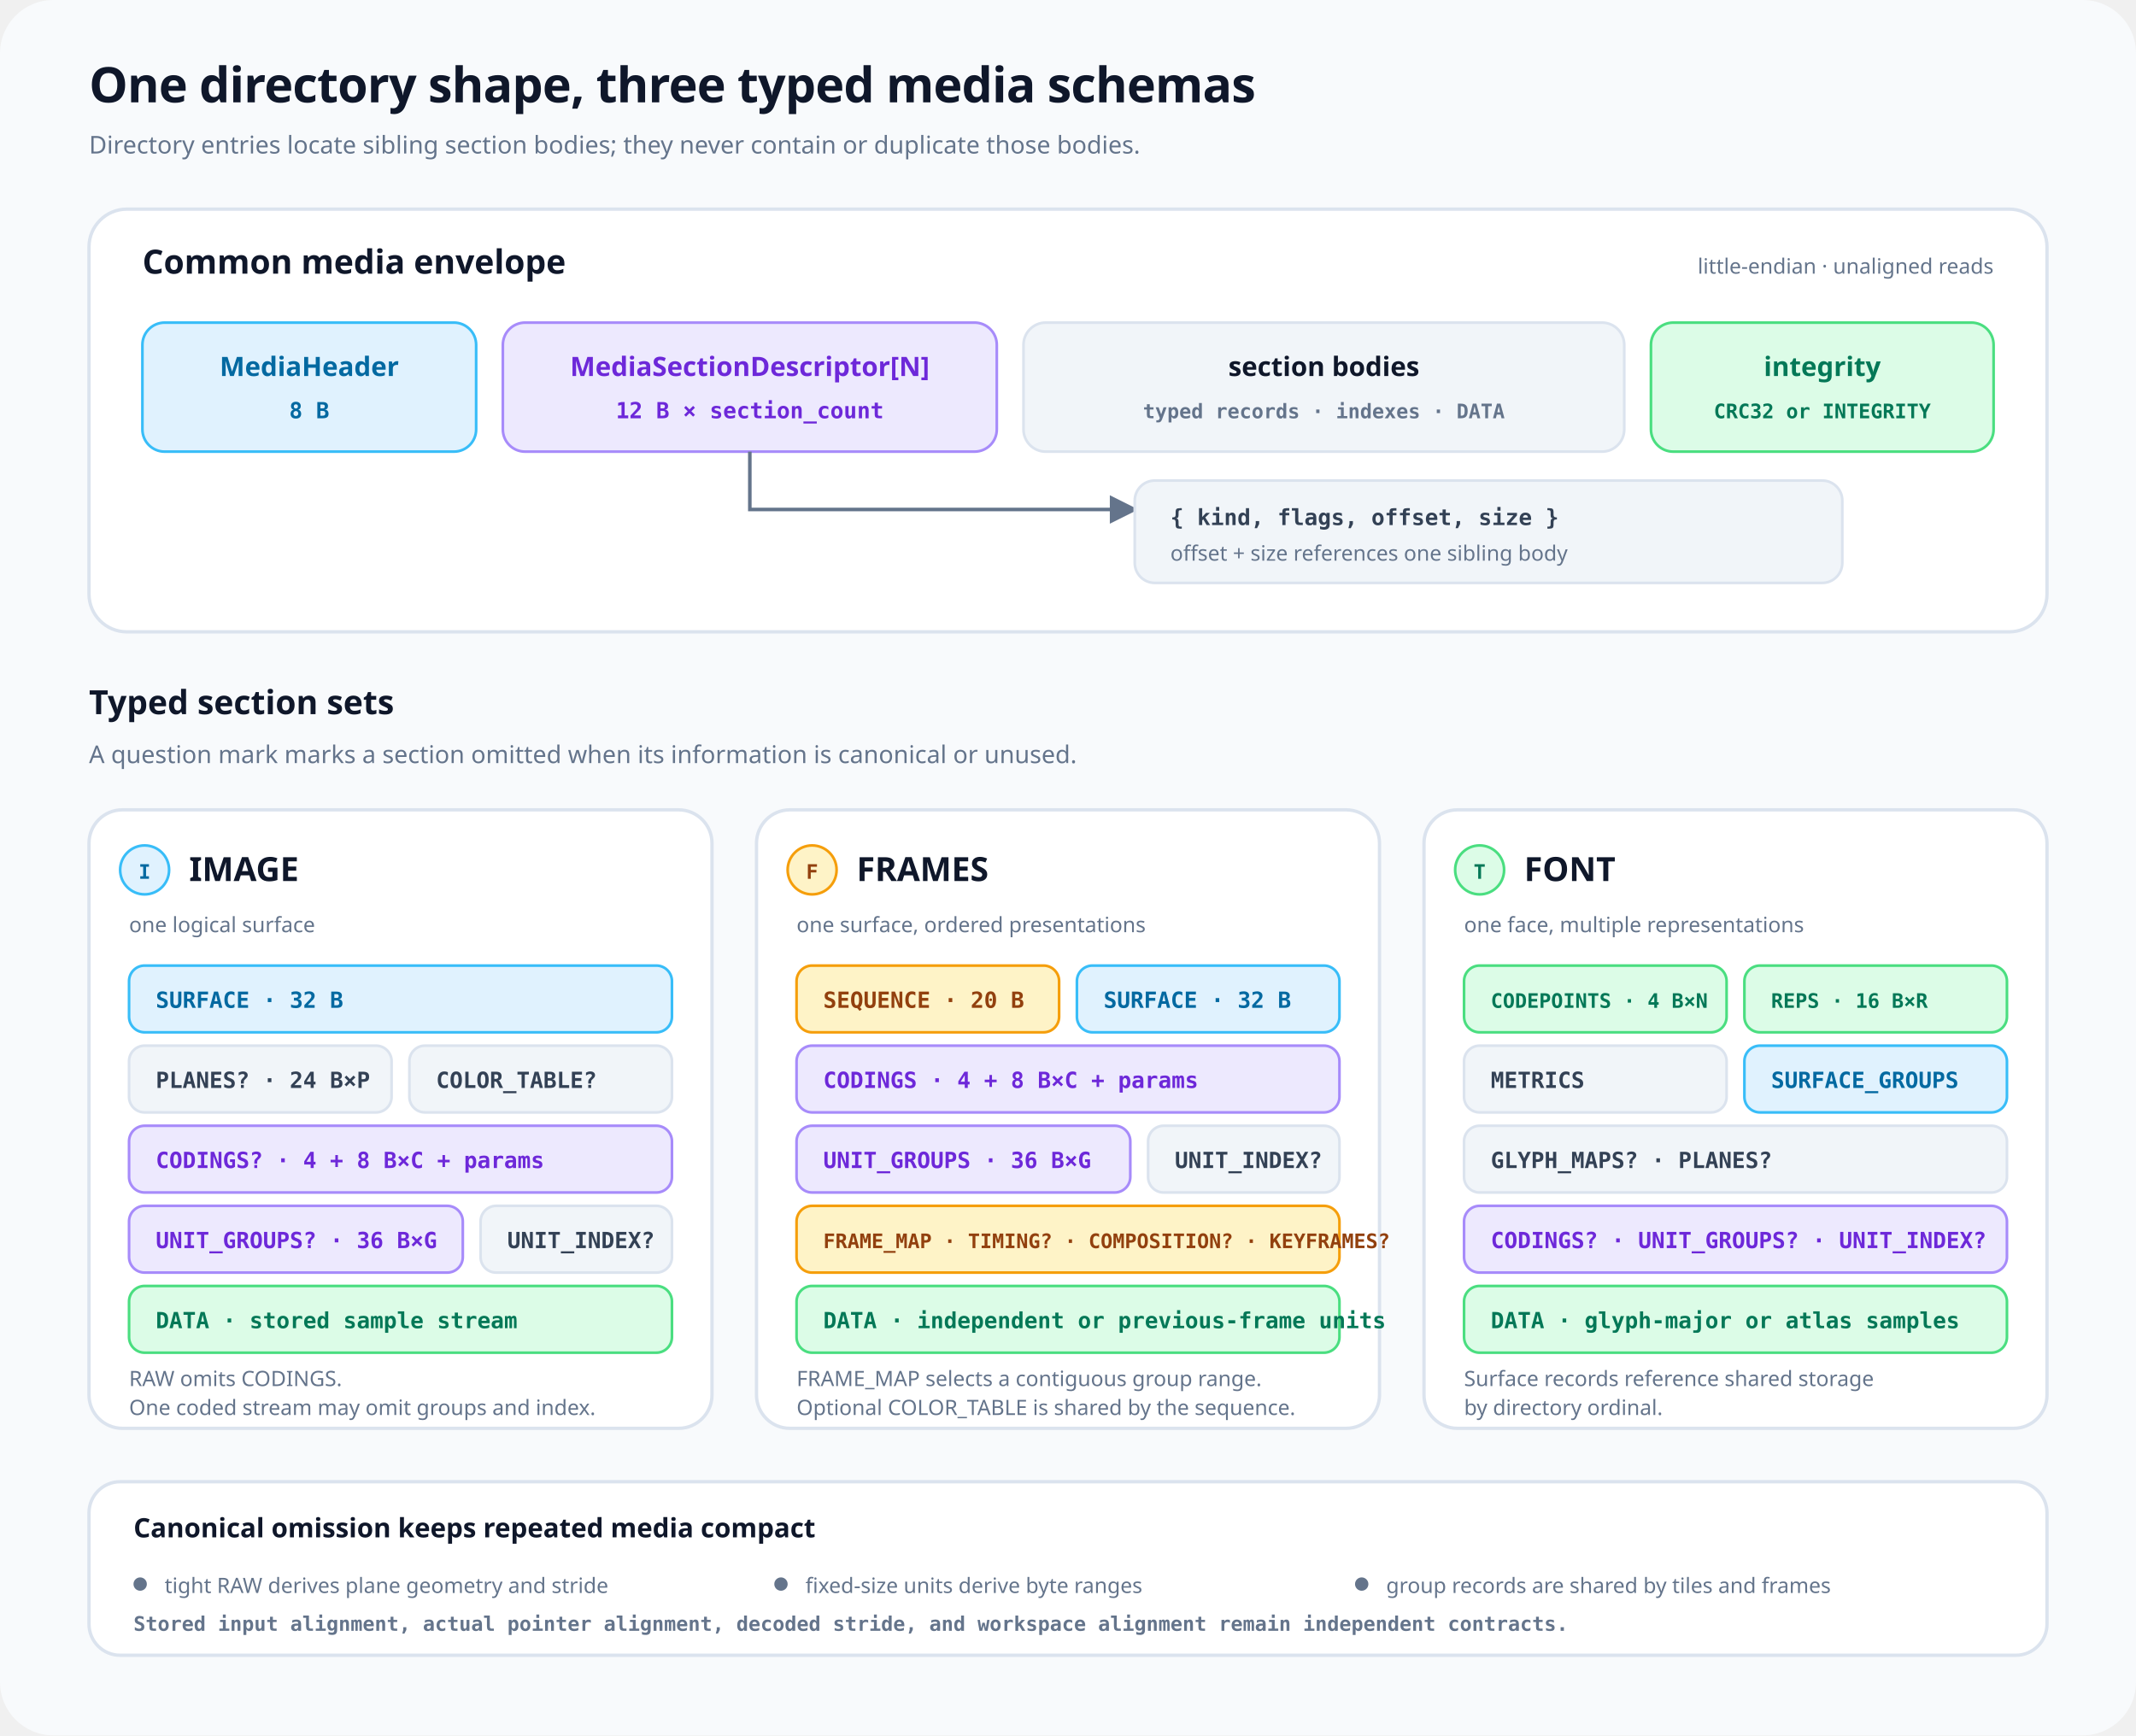
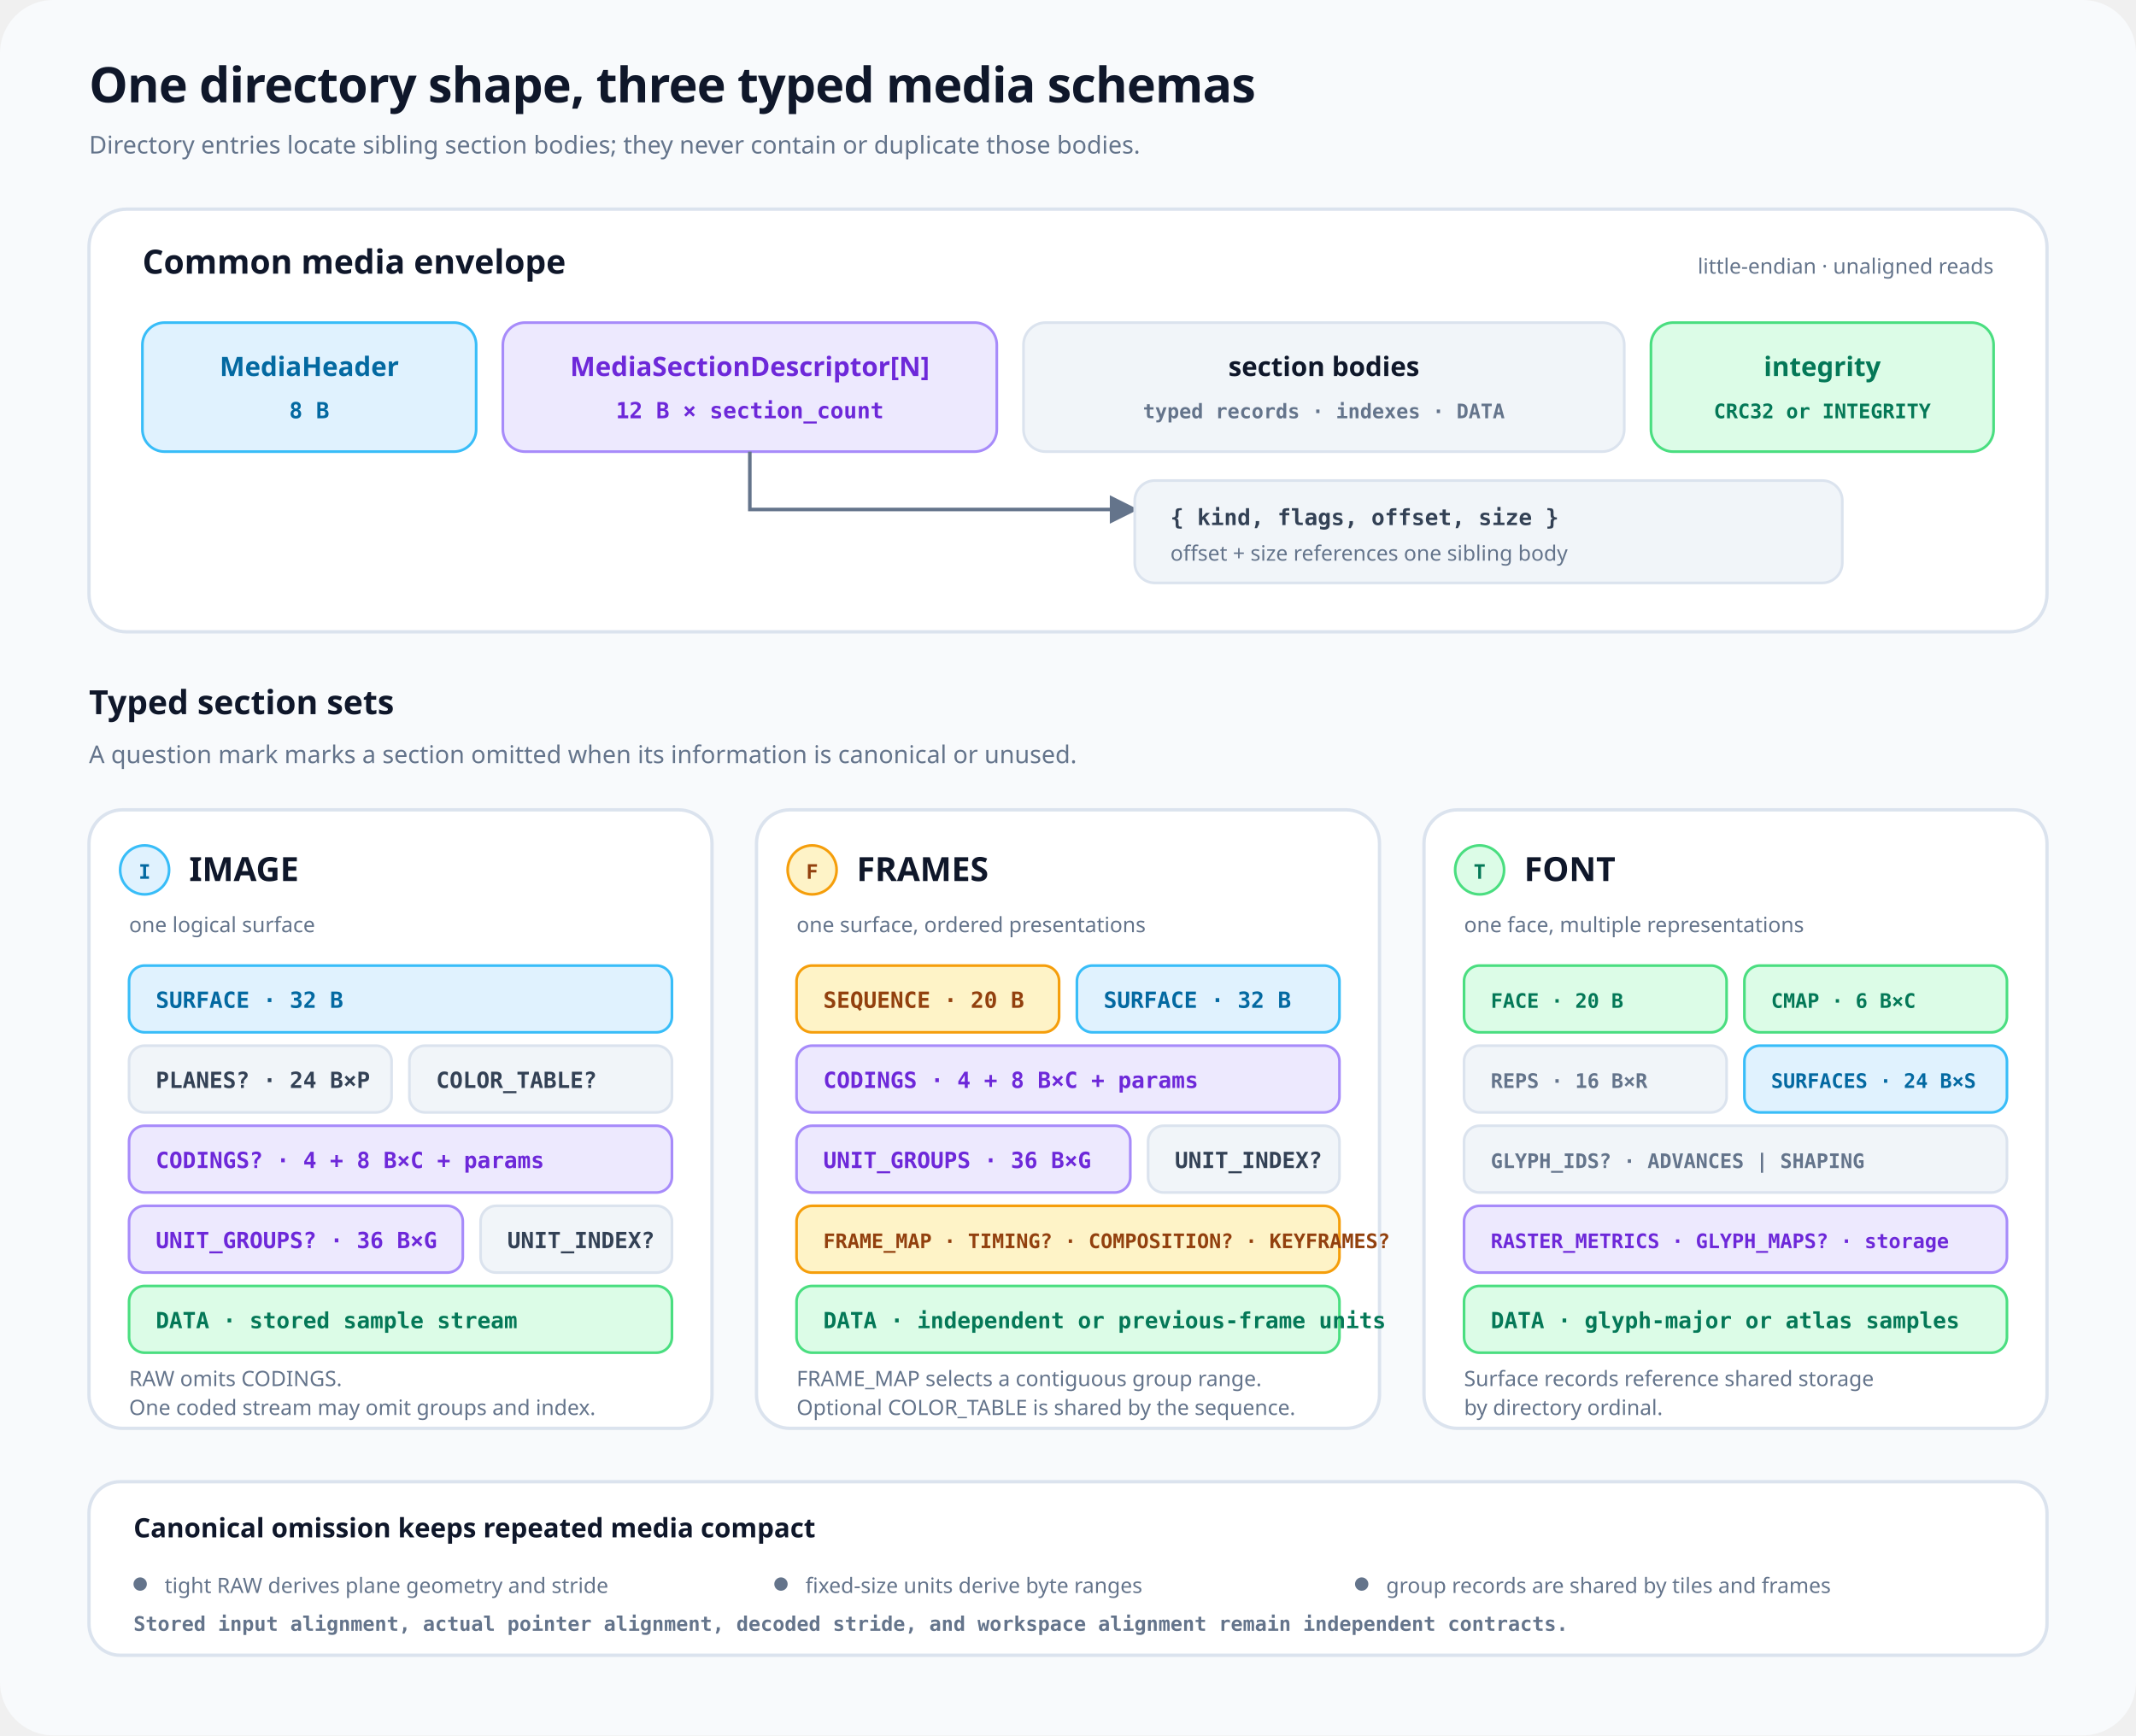
<svg xmlns="http://www.w3.org/2000/svg" width="960" height="780" viewBox="0 0 960 780" role="img" aria-labelledby="title desc">
  <defs>
    <marker id="arrow" markerWidth="8" markerHeight="8" refX="7" refY="4" orient="auto">
      <path d="M0 0L8 4L0 8Z" class="arrow-head" />
    </marker>
    <style>
      .bg{fill:#f8fafc}.panel{fill:#fff;stroke:#dbe3ee;stroke-width:1.5}.soft{fill:#f1f5f9;stroke:#dbe3ee;stroke-width:1.2}.title{fill:#0f172a;font:750 22px system-ui,sans-serif;letter-spacing:-.3px}.section-title{fill:#0f172a;font:730 15px system-ui,sans-serif}.head{fill:#0f172a;font:700 12px system-ui,sans-serif}.body{fill:#64748b;font:11px system-ui,sans-serif}.small{fill:#64748b;font:9.5px system-ui,sans-serif}.mono{fill:#334155;font:650 10px ui-monospace,SFMono-Regular,Menlo,monospace}.mono-small{fill:#64748b;font:650 9px ui-monospace,SFMono-Regular,Menlo,monospace}.wire{fill:none;stroke:#64748b;stroke-width:1.6;marker-end:url(#arrow)}.guide{fill:none;stroke:#94a3b8;stroke-width:1.2;stroke-dasharray:3 4}.arrow-head{fill:#64748b}.blue{fill:#e0f2fe;stroke:#38bdf8}.blue-text{fill:#0369a1}.violet{fill:#ede9fe;stroke:#a78bfa}.violet-text{fill:#6d28d9}.green{fill:#dcfce7;stroke:#4ade80}.green-text{fill:#047857}.amber{fill:#fef3c7;stroke:#f59e0b}.amber-text{fill:#92400e}.red{fill:#fee2e2;stroke:#f87171}.red-text{fill:#b91c1c}.record{stroke-width:1.2}.badge{font:750 9px ui-monospace,SFMono-Regular,Menlo,monospace}.stripe{fill:url(#stripe);stroke:#94a3b8}.bracket{fill:none;stroke:#94a3b8;stroke-width:1.4}.dot{fill:#64748b}
      @media(prefers-color-scheme:dark){.bg{fill:#0b1120}.panel{fill:#111827;stroke:#334155}.soft{fill:#0f172a;stroke:#334155}.title,.section-title,.head{fill:#f8fafc}.body,.small,.mono-small{fill:#94a3b8}.mono{fill:#cbd5e1}.blue{fill:#0c4a6e;stroke:#0284c7}.blue-text{fill:#bae6fd}.violet{fill:#2e1065;stroke:#7c3aed}.violet-text{fill:#ddd6fe}.green{fill:#064e3b;stroke:#059669}.green-text{fill:#bbf7d0}.amber{fill:#78350f;stroke:#d97706}.amber-text{fill:#fde68a}.red{fill:#7f1d1d;stroke:#dc2626}.red-text{fill:#fecaca}.wire{stroke:#94a3b8}.guide,.bracket{stroke:#64748b}.arrow-head,.dot{fill:#94a3b8}}
    </style>
    <pattern id="stripe" width="8" height="8" patternUnits="userSpaceOnUse" patternTransform="rotate(45)">
      <rect width="8" height="8" fill="#e2e8f0" />
      <rect width="3" height="8" fill="#cbd5e1" />
    </pattern>
  </defs>
  <rect class="bg" width="960" height="780" rx="24" />
  <text class="title" x="40" y="46">One directory shape, three typed media schemas</text>
  <text class="body" x="40" y="69">Directory entries locate sibling section bodies; they never contain or duplicate those bodies.</text>
  <g data-audit-boundary="common-envelope">
    <rect class="panel" x="40" y="94" width="880" height="190" rx="17" />
    <text class="section-title" x="64" y="123">Common media envelope</text>
    <text class="small" x="896" y="123" text-anchor="end">little-endian · unaligned reads</text>
    <rect class="blue record" x="64" y="145" width="150" height="58" rx="10" />
    <text class="head blue-text" x="139" y="169" text-anchor="middle">MediaHeader</text>
    <text class="mono blue-text" x="139" y="188" text-anchor="middle">8 B</text>
    <rect class="violet record" x="226" y="145" width="222" height="58" rx="10" />
    <text class="head violet-text" x="337" y="169" text-anchor="middle">MediaSectionDescriptor[N]</text>
    <text class="mono violet-text" x="337" y="188" text-anchor="middle">12 B × section_count</text>
    <rect class="soft record" x="460" y="145" width="270" height="58" rx="10" />
    <text class="head" x="595" y="169" text-anchor="middle">section bodies</text>
    <text class="mono-small" x="595" y="188" text-anchor="middle">typed records · indexes · DATA</text>
    <rect class="green record" x="742" y="145" width="154" height="58" rx="10" />
    <text class="head green-text" x="819" y="169" text-anchor="middle">integrity</text>
    <text class="mono-small green-text" x="819" y="188" text-anchor="middle">CRC32 or INTEGRITY</text>
    <path class="wire" d="M337 203V229H510" />
    <rect class="soft" x="510" y="216" width="318" height="46" rx="9" />
    <text class="mono" x="526" y="236">{ kind, flags, offset, size }</text>
    <text class="small" x="526" y="252">offset + size references one sibling body</text>
  </g>
  <text class="section-title" x="40" y="321">Typed section sets</text>
  <text class="body" x="40" y="343">A question mark marks a section omitted when its information is canonical or unused.</text>
  <g transform="translate(40 364)" data-audit-boundary="typed-layouts">
    <g>
      <rect class="panel" width="280" height="278" rx="15" />
      <circle cx="25" cy="27" r="11" class="blue record" />
      <text class="badge blue-text" x="25" y="31" text-anchor="middle">I</text>
      <text class="section-title" x="45" y="32">IMAGE</text>
      <text class="small" x="18" y="55">one logical surface</text>
      <rect class="blue record" x="18" y="70" width="244" height="30" rx="7" />
      <text class="mono blue-text" x="30" y="89">SURFACE · 32 B</text>
      <rect class="soft record" x="18" y="106" width="118" height="30" rx="7" />
      <text class="mono" x="30" y="125">PLANES? · 24 B×P</text>
      <rect class="soft record" x="144" y="106" width="118" height="30" rx="7" />
      <text class="mono" x="156" y="125">COLOR_TABLE?</text>
      <rect class="violet record" x="18" y="142" width="244" height="30" rx="7" />
      <text class="mono violet-text" x="30" y="161">CODINGS? · 4 + 8 B×C + params</text>
      <rect class="violet record" x="18" y="178" width="150" height="30" rx="7" />
      <text class="mono violet-text" x="30" y="197">UNIT_GROUPS? · 36 B×G</text>
      <rect class="soft record" x="176" y="178" width="86" height="30" rx="7" />
      <text class="mono" x="188" y="197">UNIT_INDEX?</text>
      <rect class="green record" x="18" y="214" width="244" height="30" rx="7" />
      <text class="mono green-text" x="30" y="233">DATA · stored sample stream</text>
      <text class="small" x="18" y="259">RAW omits CODINGS.</text>
      <text class="small" x="18" y="272">One coded stream may omit groups and index.</text>
    </g>
    <g transform="translate(300)">
      <rect class="panel" width="280" height="278" rx="15" />
      <circle cx="25" cy="27" r="11" class="amber record" />
      <text class="badge amber-text" x="25" y="31" text-anchor="middle">F</text>
      <text class="section-title" x="45" y="32">FRAMES</text>
      <text class="small" x="18" y="55">one surface, ordered presentations</text>
      <rect class="amber record" x="18" y="70" width="118" height="30" rx="7" />
      <text class="mono amber-text" x="30" y="89">SEQUENCE · 20 B</text>
      <rect class="blue record" x="144" y="70" width="118" height="30" rx="7" />
      <text class="mono blue-text" x="156" y="89">SURFACE · 32 B</text>
      <rect class="violet record" x="18" y="106" width="244" height="30" rx="7" />
      <text class="mono violet-text" x="30" y="125">CODINGS · 4 + 8 B×C + params</text>
      <rect class="violet record" x="18" y="142" width="150" height="30" rx="7" />
      <text class="mono violet-text" x="30" y="161">UNIT_GROUPS · 36 B×G</text>
      <rect class="soft record" x="176" y="142" width="86" height="30" rx="7" />
      <text class="mono" x="188" y="161">UNIT_INDEX?</text>
      <rect class="amber record" x="18" y="178" width="244" height="30" rx="7" />
      <text class="mono-small amber-text" x="30" y="197">FRAME_MAP · TIMING? · COMPOSITION? · KEYFRAMES?</text>
      <rect class="green record" x="18" y="214" width="244" height="30" rx="7" />
      <text class="mono green-text" x="30" y="233">DATA · independent or previous-frame units</text>
      <text class="small" x="18" y="259">FRAME_MAP selects a contiguous group range.</text>
      <text class="small" x="18" y="272">Optional COLOR_TABLE is shared by the sequence.</text>
    </g>
    <g transform="translate(600)">
      <rect class="panel" width="280" height="278" rx="15" />
      <circle cx="25" cy="27" r="11" class="green record" />
      <text class="badge green-text" x="25" y="31" text-anchor="middle">T</text>
      <text class="section-title" x="45" y="32">FONT</text>
      <text class="small" x="18" y="55">one face, multiple representations</text>
      <rect class="green record" x="18" y="70" width="118" height="30" rx="7" />
-       <text class="mono-small green-text" x="30" y="89">CODEPOINTS · 4 B×N</text>
+       <text class="mono-small green-text" x="30" y="89">FACE · 20 B</text>
      <rect class="green record" x="144" y="70" width="118" height="30" rx="7" />
-       <text class="mono-small green-text" x="156" y="89">REPS · 16 B×R</text>
+       <text class="mono-small green-text" x="156" y="89">CMAP · 6 B×C</text>
      <rect class="soft record" x="18" y="106" width="118" height="30" rx="7" />
-       <text class="mono" x="30" y="125">METRICS</text>
+       <text class="mono-small" x="30" y="125">REPS · 16 B×R</text>
      <rect class="blue record" x="144" y="106" width="118" height="30" rx="7" />
-       <text class="mono blue-text" x="156" y="125">SURFACE_GROUPS</text>
+       <text class="mono-small blue-text" x="156" y="125">SURFACES · 24 B×S</text>
      <rect class="soft record" x="18" y="142" width="244" height="30" rx="7" />
-       <text class="mono" x="30" y="161">GLYPH_MAPS? · PLANES?</text>
+       <text class="mono-small" x="30" y="161">GLYPH_IDS? · ADVANCES | SHAPING</text>
      <rect class="violet record" x="18" y="178" width="244" height="30" rx="7" />
-       <text class="mono violet-text" x="30" y="197">CODINGS? · UNIT_GROUPS? · UNIT_INDEX?</text>
+       <text class="mono-small violet-text" x="30" y="197">RASTER_METRICS · GLYPH_MAPS? · storage</text>
      <rect class="green record" x="18" y="214" width="244" height="30" rx="7" />
      <text class="mono green-text" x="30" y="233">DATA · glyph-major or atlas samples</text>
      <text class="small" x="18" y="259">Surface records reference shared storage</text>
      <text class="small" x="18" y="272">by directory ordinal.</text>
    </g>
  </g>
  <g transform="translate(40 666)" data-audit-boundary="omission-rules">
    <rect class="panel" width="880" height="78" rx="14" />
    <text class="head" x="20" y="25">Canonical omission keeps repeated media compact</text>
    <circle class="dot" cx="23" cy="46" r="3" />
    <text class="small" x="34" y="50">tight RAW derives plane geometry and stride</text>
    <circle class="dot" cx="311" cy="46" r="3" />
    <text class="small" x="322" y="50">fixed-size units derive byte ranges</text>
    <circle class="dot" cx="572" cy="46" r="3" />
    <text class="small" x="583" y="50">group records are shared by tiles and frames</text>
    <text class="mono-small" x="20" y="67">Stored input alignment, actual pointer alignment, decoded stride, and workspace alignment remain independent contracts.</text>
  </g>
</svg>
